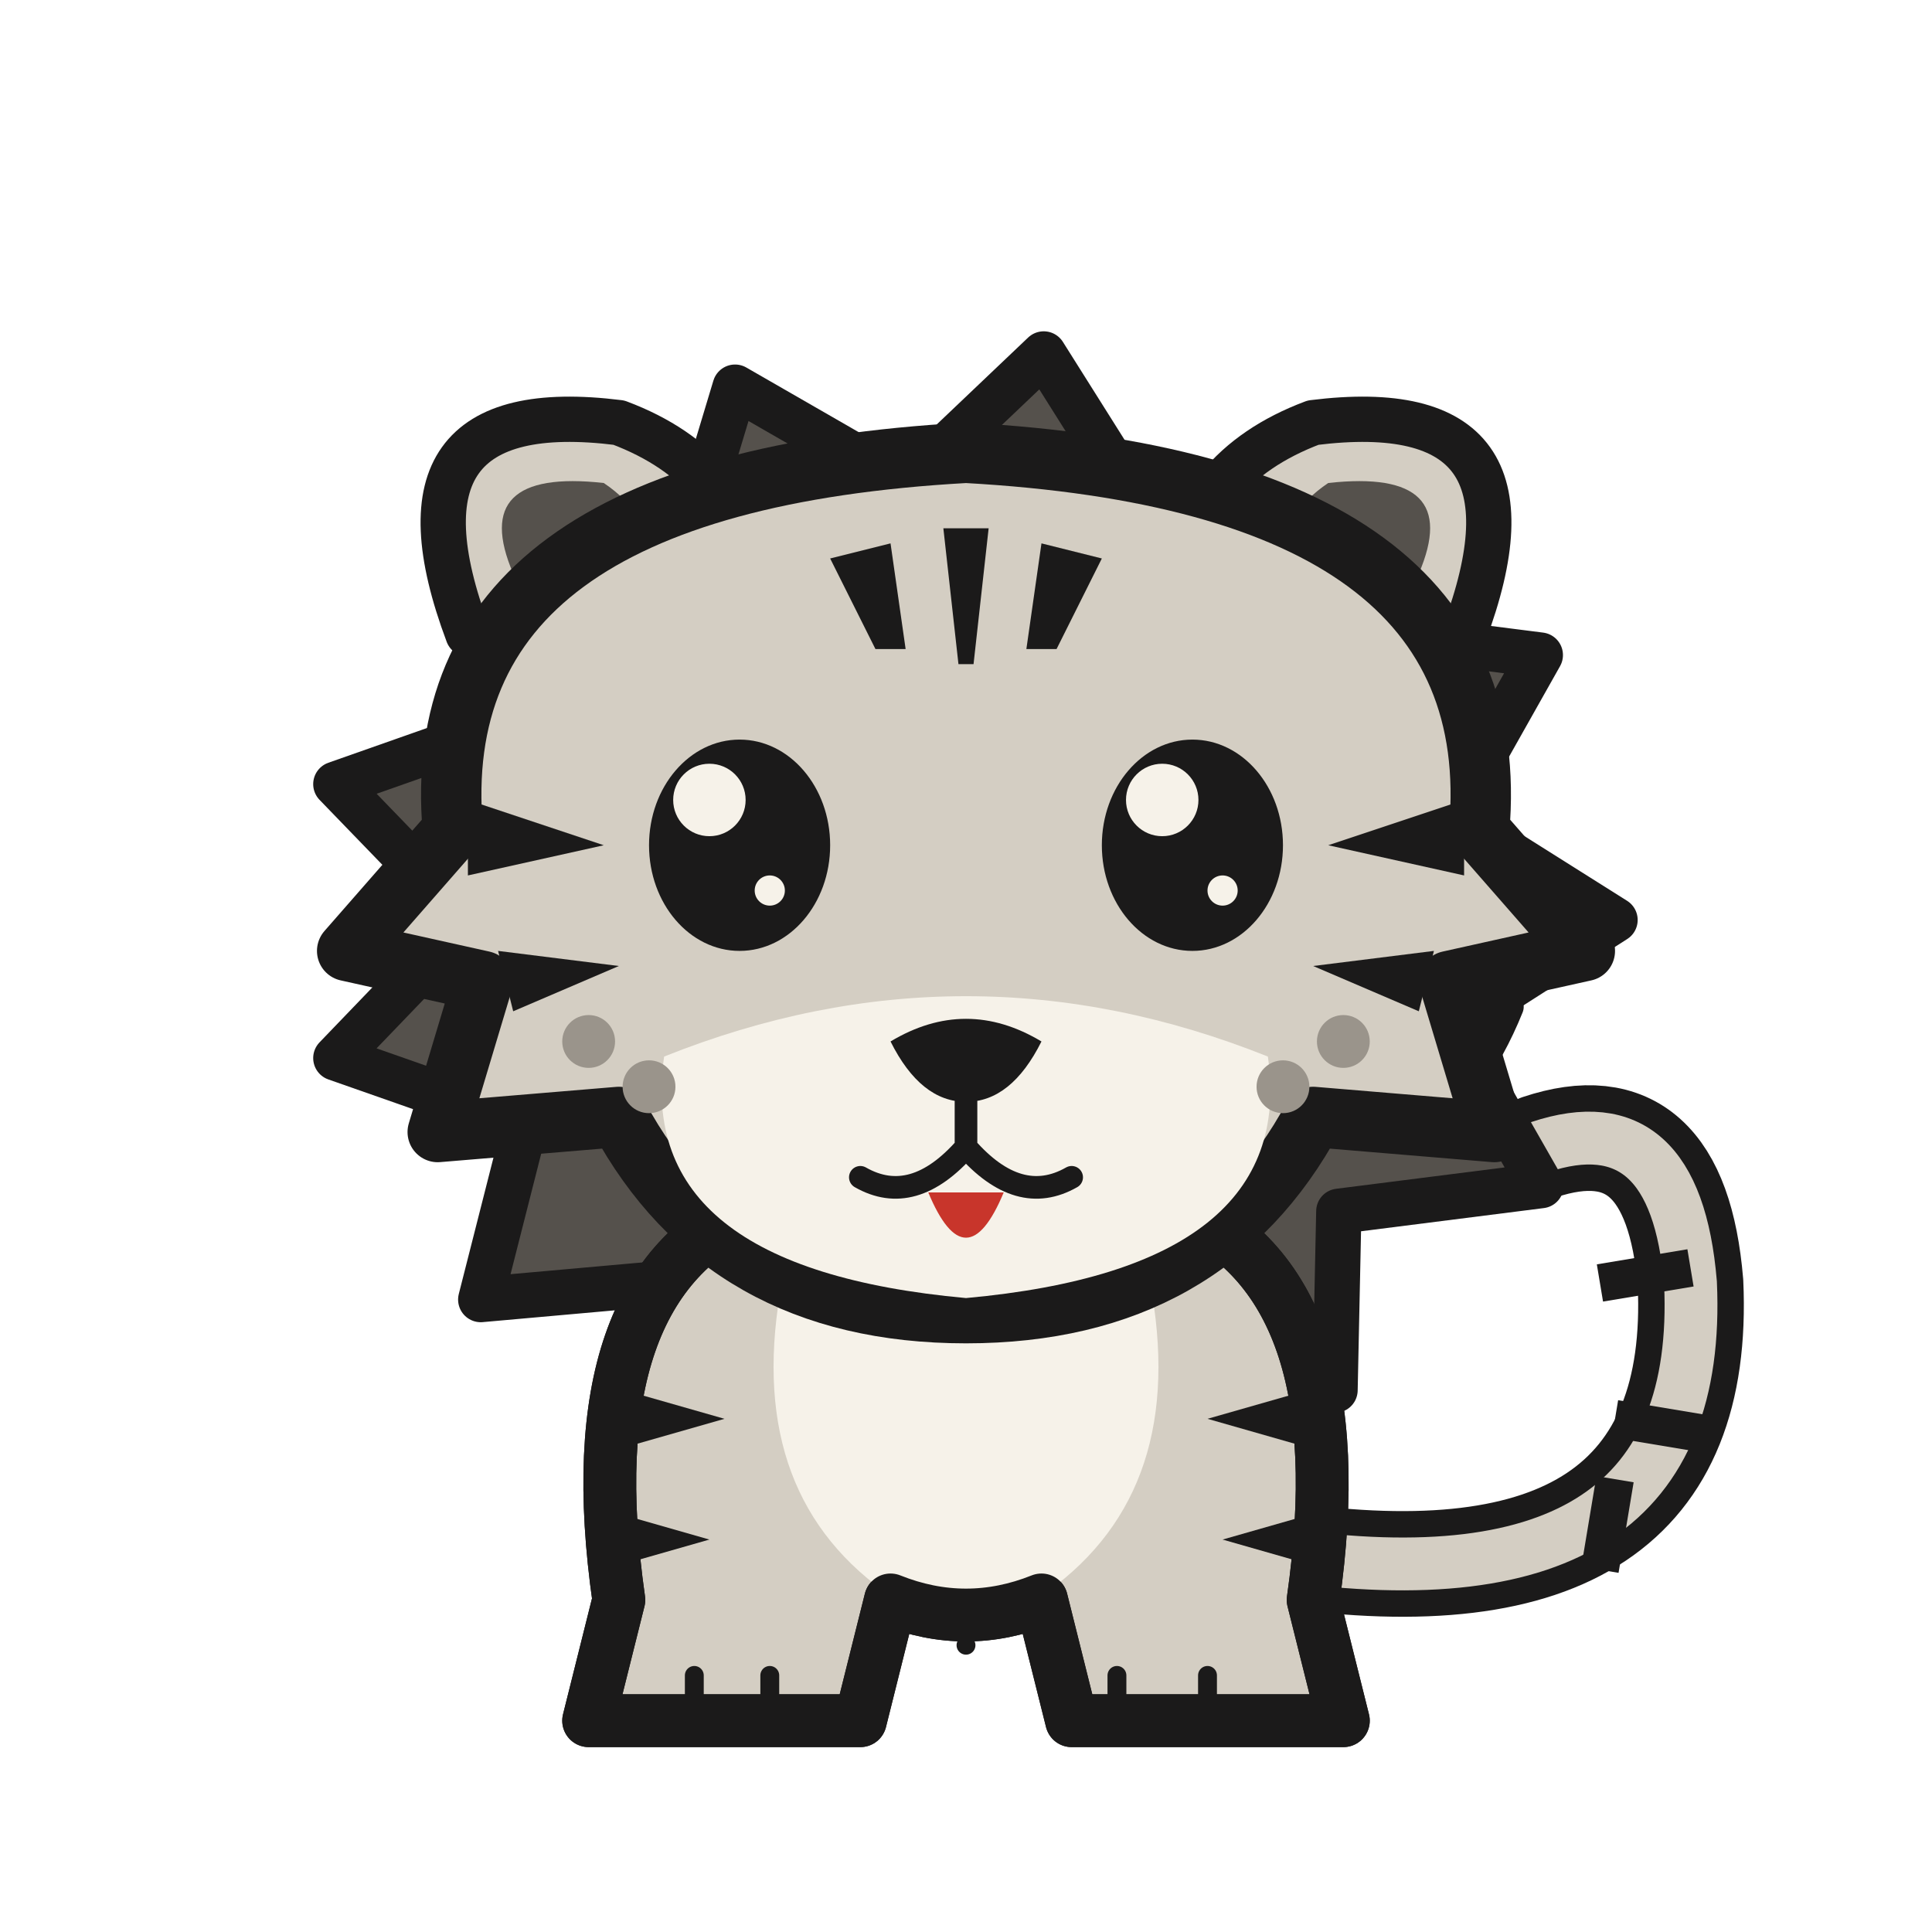
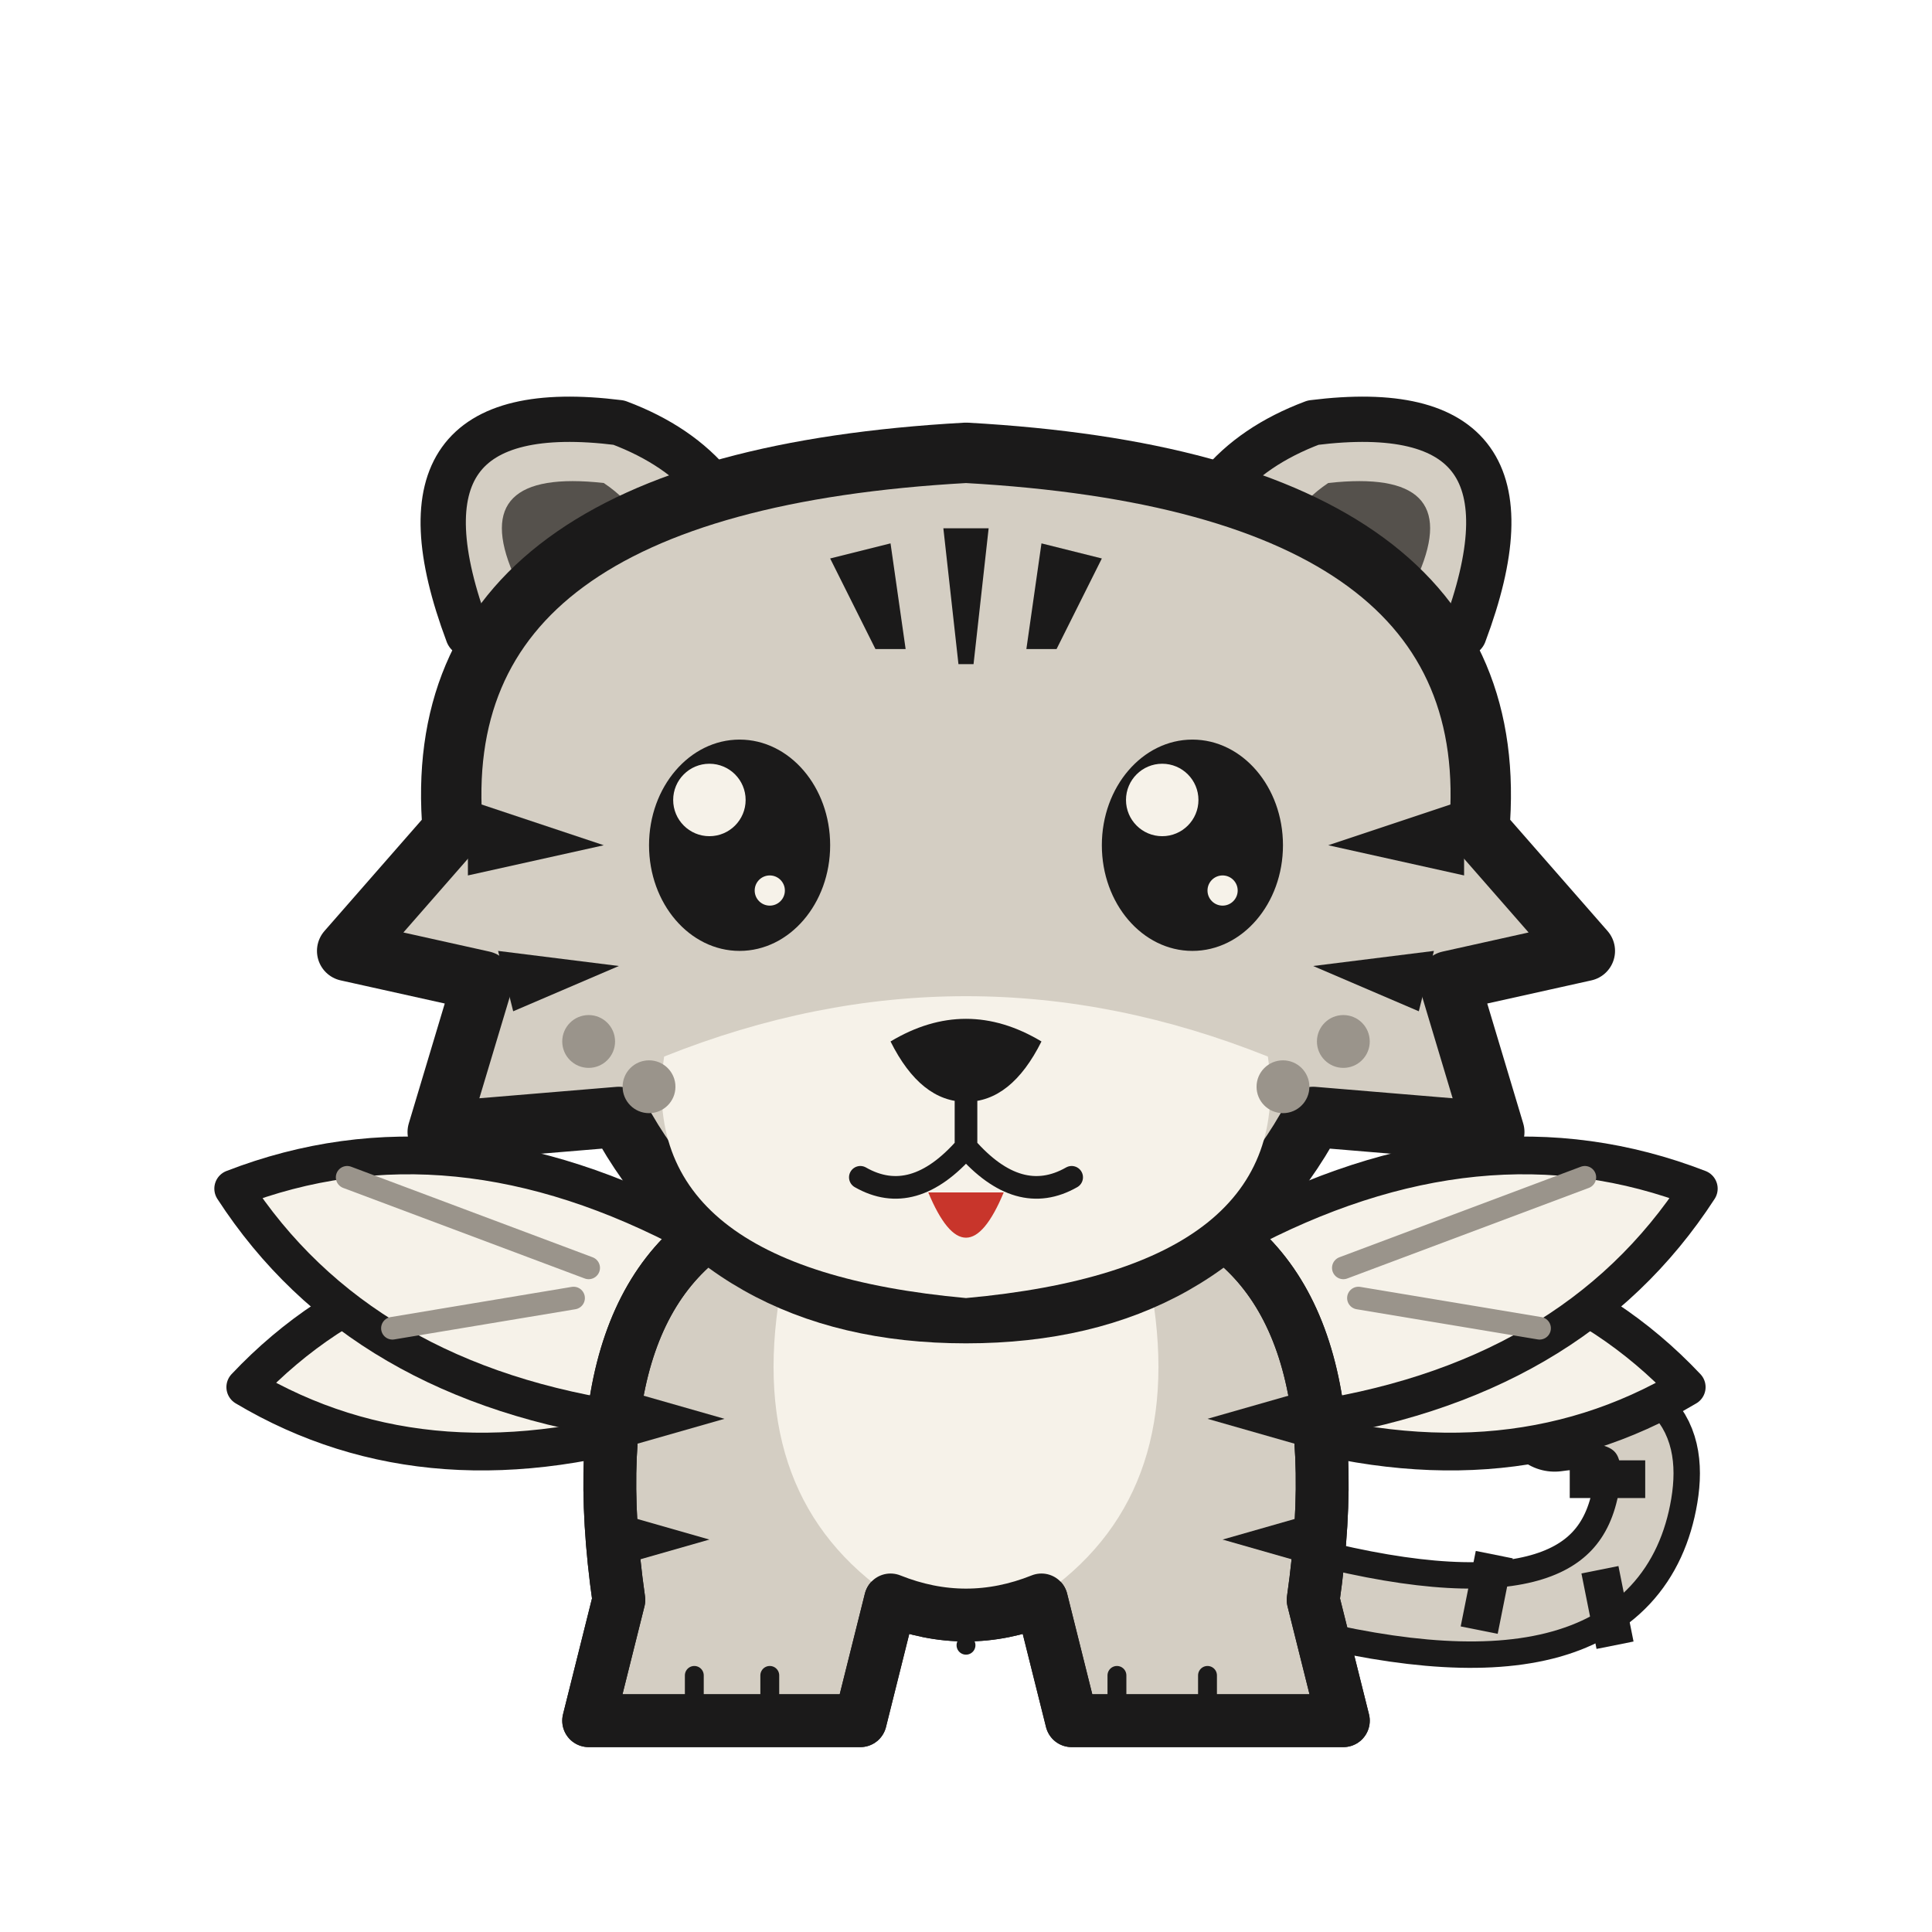
<svg xmlns="http://www.w3.org/2000/svg" viewBox="0 0 256 256">
  <style>.i{fill:#1b1a1a}.p{fill:#f6f2e9}.l{fill:#d4cec3}.m{fill:#9a948b}.d{fill:#55514c}.v{fill:#c8352b}.g{fill:#c9a23a}.s{stroke:#1b1a1a;stroke-linejoin:round;stroke-linecap:round}.n{fill:none}</style>
-   <path class="s n" stroke-width="14" d="M170 206 Q226 214 224 170 Q222 146 204 152" />
-   <path class="n" stroke="#d4cec3" stroke-width="7" stroke-linecap="round" d="M170 206 Q226 214 224 170 Q222 146 204 152" />
-   <path class="n" stroke="#1b1a1a" stroke-width="5" d="M212 208 l2 -12 M226 190 l-12 -2 M224 168 l-12 2" />
-   <path class="s p" stroke-width="4" d="M100.6 142Q79 125.9 56.1 133.4Q65.1 155.8 91.4 162Z" />
-   <path class="s p" stroke-width="4" d="M164.6 162Q190.9 155.8 199.9 133.4Q177 125.9 155.4 142Z" />
-   <path class="s p" stroke-width="4" d="M103.9 145.8Q93 123.9 71.4 120.5Q69.4 142.3 88.1 158.2Z" />
-   <path class="s p" stroke-width="4" d="M167.9 158.2Q186.6 142.3 184.6 120.5Q163 123.9 152.1 145.8Z" />
-   <path class="n" stroke="#9a948b" stroke-width="2.5" stroke-linecap="round" d="M88 144 L66 128 M92 142 L84 116 M168 144 L190 128 M164 142 L172 116" />
-   <path class="s d" stroke-width="6" d="M138.3 46.9L151.4 67.7L176.8 59.7L177.4 83.4L204.1 86.8L192.1 108.1L214 121.9L192.1 135.9L204.2 157.1L177.4 160.5L176.9 184.2L151.5 176.3L138.4 197.1L120.1 179.7L97.6 192.8L90.6 169.8L63.7 172.2L69.6 149L44.5 140.2L62 122L44.5 103.9L69.5 95.1L63.6 71.9L90.5 74.2L97.4 51.3L120 64.3Z" />
+   <path class="s n" stroke-width="14" d="M170 210 Q214 222 218 198 Q220 186 206 188" />
+   <path class="n" stroke="#d4cec3" stroke-width="7" stroke-linecap="round" d="M170 210 Q214 222 218 198 Q220 186 206 188" />
+   <path class="n" stroke="#1b1a1a" stroke-width="5" d="M196 216 l2 -10 M214 218 l-2 -10 M218 196 l-10 0" />
+   <path class="s p" stroke-width="5" d="M86.3 164.1Q52.2 162.9 32.5 183.8Q57.2 198.5 89.7 187.9Z" />
+   <path class="s p" stroke-width="5" d="M166.3 187.9Q198.8 198.5 223.5 183.8Q203.8 162.9 169.7 164.1Z" />
+   <path class="s p" stroke-width="5" d="M92 163.6Q59.8 146.3 30.9 157.5Q47.7 183.4 84 188.4Z" />
+   <path class="s p" stroke-width="5" d="M172 188.4Q208.3 183.4 225.1 157.5Q196.2 146.3 164 163.6Z" />
+   <path class="n" stroke="#9a948b" stroke-width="3" stroke-linecap="round" d="M76 172 L52 176 M78 168 L46 156 M180 172 L204 176 M178 168 L210 156" />
  <path class="s l" stroke-width="7" d="M82 212 Q76 170 100 160 L156 160 Q180 170 174 212 L178 228 L142 228 L138 212 Q128 216 118 212 L114 228 L78 228Z" />
  <path class="p" d="M104 168 Q128 160 152 168 Q158 196 140 210 Q128 214 116 210 Q98 196 104 168Z" />
  <path class="s n" stroke-width="7" d="M82 212 Q76 170 100 160 L156 160 Q180 170 174 212 L178 228 L142 228 L138 212 Q128 216 118 212 L114 228 L78 228Z" />
  <path class="i" d="M82 184 L96 188 L82 192Z M174 184 L160 188 L174 192Z M80 200 L94 204 L80 208Z M176 200 L162 204 L176 208Z" />
  <path class="s n" stroke-width="2.5" d="M92 222v6M102 222v6M128 218v-0M148 222v6M160 222v6" />
  <path class="s l" stroke-width="6" d="M62 84 Q50 52 82 56 Q98 62 100 78Z" />
  <path class="s l" stroke-width="6" d="M194 84 Q206 52 174 56 Q158 62 156 78Z" />
  <path class="d" d="M68 76 Q62 62 80 64 Q86 68 88 76Z M188 76 Q194 62 176 64 Q170 68 168 76Z" />
  <path class="s l" stroke-width="8" d="M60 110 Q56 64 128 60 Q200 64 196 110 L210 126 L192 130 L198 150 L174 148 Q160 174 128 174 Q96 174 82 148 L58 150 L64 130 L46 126Z" />
  <path class="i" d="M125 70 L131 70 L129 88 L127 88Z M110 74 L118 72 L120 86 L116 86Z M146 74 L138 72 L136 86 L140 86Z" />
  <path class="i" d="M62 106 L80 112 L62 116Z M194 106 L176 112 L194 116Z M66 126 L82 128 L68 134Z M190 126 L174 128 L188 134Z" />
  <path class="p" d="M88 140 Q128 124 168 140 Q172 168 128 172 Q84 168 88 140Z" />
  <ellipse class="i" cx="98" cy="112" rx="12" ry="14" />
  <ellipse class="i" cx="158" cy="112" rx="12" ry="14" />
  <circle class="p" cx="94" cy="106" r="4.8" />
  <circle class="p" cx="154" cy="106" r="4.8" />
  <circle class="p" cx="102" cy="118" r="2" />
  <circle class="p" cx="162" cy="118" r="2" />
  <circle class="m" cx="78" cy="138" r="3.5" />
  <circle class="m" cx="86" cy="144" r="3.5" />
  <circle class="m" cx="178" cy="138" r="3.5" />
  <circle class="m" cx="170" cy="144" r="3.5" />
  <path class="i" d="M118 138 Q128 132 138 138 Q134 146 128 146 Q122 146 118 138Z" />
  <path class="s n" stroke-width="3" d="M128 146 L128 152 M114 156 Q121 160 128 152 Q135 160 142 156" />
  <path class="v" d="M123 158 Q128 170 133 158Z" />
</svg>
